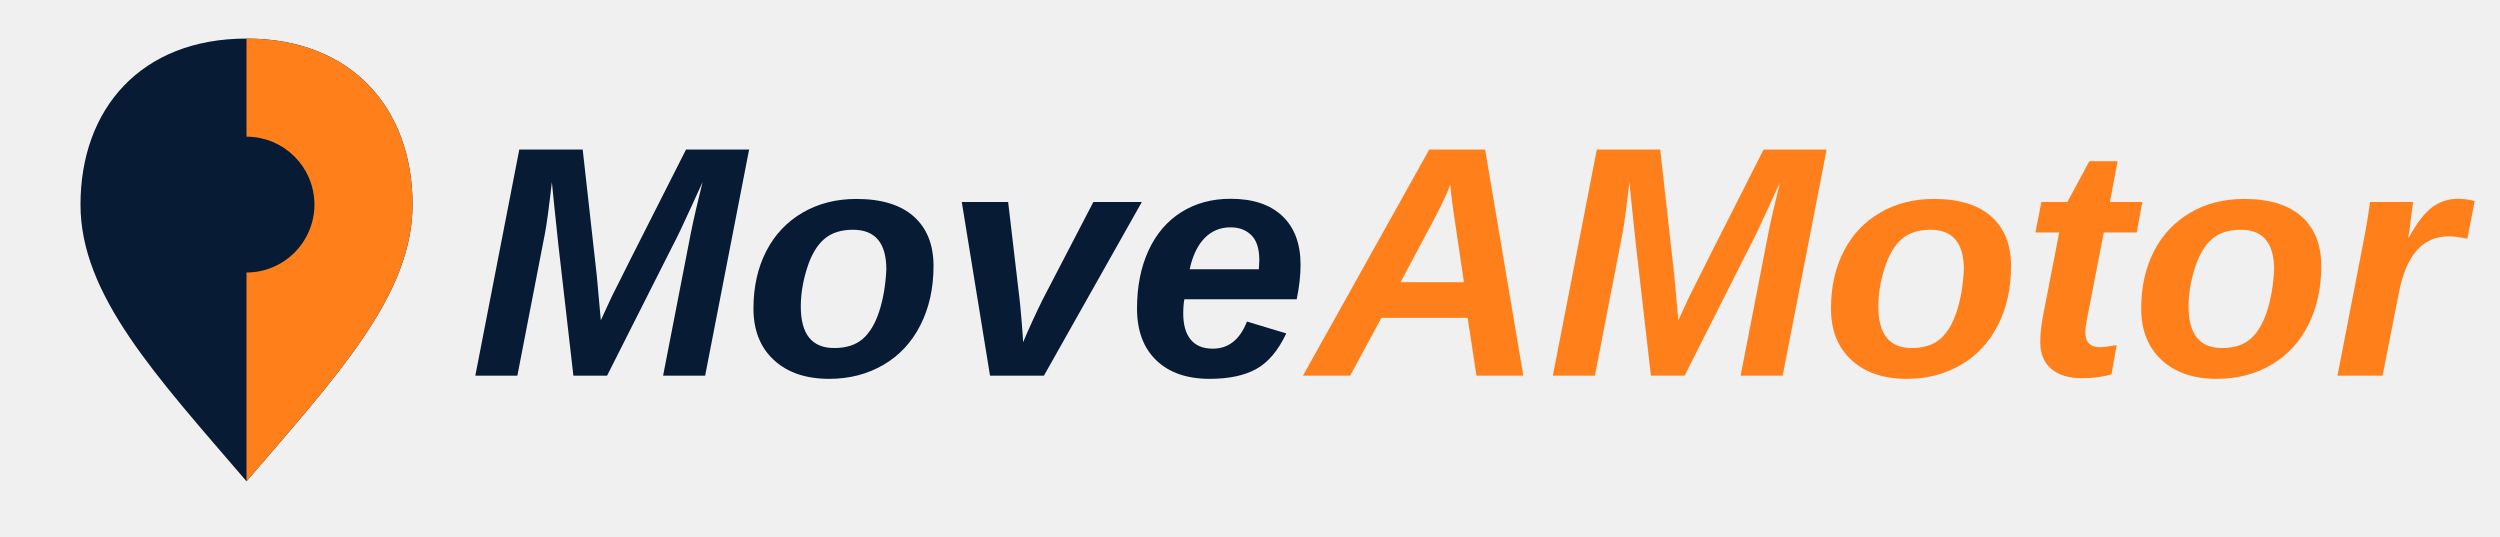
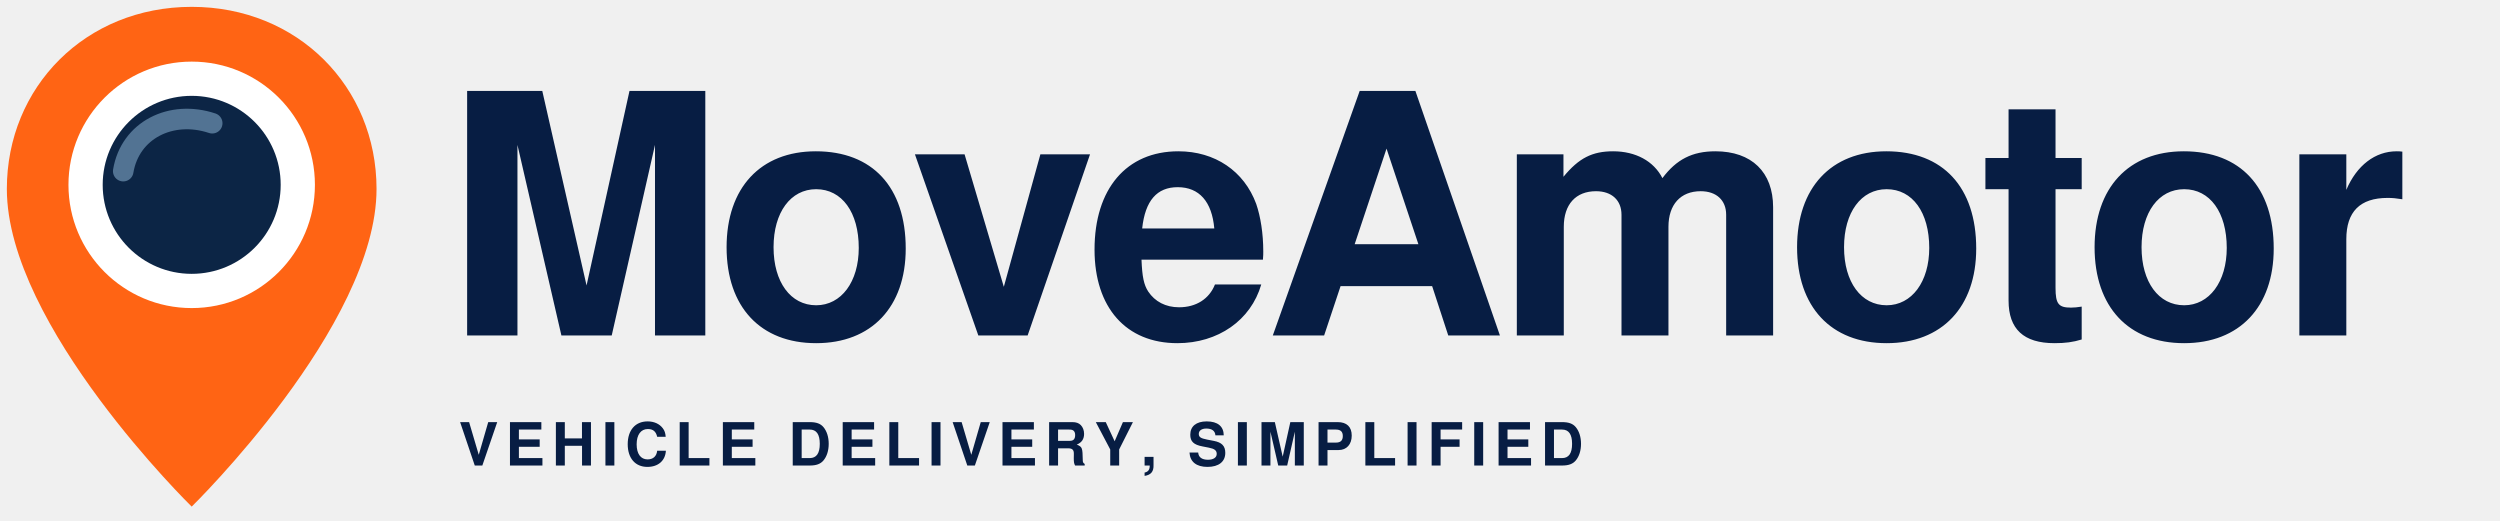
- <svg xmlns="http://www.w3.org/2000/svg" viewBox="0 0 372.7 80" role="img" aria-labelledby="title">
-   <g transform="translate(0 2) scale(.75)">
-     <defs>
-       <clipPath id="pin">
-         <path d="M49 5C28 5 16 19 16 38c0 18 15 34 33 55 18-21 33-37 33-55C82 19 70 5 49 5Z" />
-       </clipPath>
-     </defs>
-     <path d="M49 5C28 5 16 19 16 38c0 18 15 34 33 55 18-21 33-37 33-55C82 19 70 5 49 5Z" fill="#081b35" />
-     <path d="M49 5h40v91H49Z" fill="#ff801a" clip-path="url(#pin)" />
-     <circle cx="49" cy="38" r="12" fill="#081b35" stroke="#081b35" stroke-width="3" />
-   </g>
-   <g transform="translate(70 56) scale(0.02392578 -0.02392578)">
-     <path d="M1206 0 1378 884Q1404 1014 1452 1206L1383 1055Q1304 881 1269 816L857 0H647L553 819Q522 1110 513 1206Q485 962 470 887L298 0H36L310 1409H705L793 621L818 345Q854 425 885.0 490.0Q916 555 1349 1409H1742L1468 0Z" transform="translate(0 0)" fill="#081b35" />
-     <path d="M1185 683Q1185 476 1103.5 315.0Q1022 154 872.5 67.0Q723 -20 535 -20Q317 -20 190.0 97.5Q63 215 63 419Q63 620 142.5 775.0Q222 930 369.0 1015.5Q516 1101 704 1101Q939 1101 1062.0 991.5Q1185 882 1185 683ZM891 662Q891 909 683 909Q569 909 501.5 849.0Q434 789 396.0 666.5Q358 544 358 431Q358 172 566 172Q678 172 743.5 228.5Q809 285 846.5 400.0Q884 515 891 662Z" transform="translate(1706 0)" fill="#081b35" />
-     <path d="M622 0H286L110 1082H399L470 477Q474 447 483.0 339.0Q492 231 492 208Q553 351 614 474L930 1082H1232Z" transform="translate(2957 0)" fill="#081b35" />
-     <path d="M358 476Q351 438 351 387Q351 281 397.5 224.5Q444 168 535 168Q682 168 748 337L993 263Q918 104 807.0 42.0Q696 -20 516 -20Q303 -20 183.0 95.5Q63 211 63 418Q63 625 135.0 780.5Q207 936 339.5 1019.0Q472 1102 646 1102Q855 1102 968.5 994.5Q1082 887 1082 691Q1082 592 1058 476ZM822 663 825 719Q825 826 775.5 875.0Q726 924 646 924Q550 924 484.5 857.5Q419 791 391 663Z" transform="translate(4096 0)" fill="#081b35" />
-     <path d="M1039 0 984 360H447L252 0H-42L745 1409H1093L1331 0ZM876 1192Q855 1128 778 980L566 582H961L894 1034Q876 1169 876 1192Z" transform="translate(5235 0)" fill="#ff801a" />
-     <path d="M1206 0 1378 884Q1404 1014 1452 1206L1383 1055Q1304 881 1269 816L857 0H647L553 819Q522 1110 513 1206Q485 962 470 887L298 0H36L310 1409H705L793 621L818 345Q854 425 885.0 490.0Q916 555 1349 1409H1742L1468 0Z" transform="translate(6714 0)" fill="#ff801a" />
-     <path d="M1185 683Q1185 476 1103.5 315.0Q1022 154 872.5 67.0Q723 -20 535 -20Q317 -20 190.0 97.5Q63 215 63 419Q63 620 142.5 775.0Q222 930 369.0 1015.5Q516 1101 704 1101Q939 1101 1062.0 991.5Q1185 882 1185 683ZM891 662Q891 909 683 909Q569 909 501.5 849.0Q434 789 396.0 666.5Q358 544 358 431Q358 172 566 172Q678 172 743.5 228.5Q809 285 846.5 400.0Q884 515 891 662Z" transform="translate(8420 0)" fill="#ff801a" />
-     <path d="M376 -16Q252 -16 184.0 42.5Q116 101 116 209Q116 280 132 366L234 892H86L123 1082H285L422 1336H598L550 1082H752L717 892H512L408 357Q397 301 397 268Q397 222 420.5 199.5Q444 177 484 177Q516 177 592 190L560 8Q479 -16 376 -16Z" transform="translate(9671 0)" fill="#ff801a" />
-     <path d="M1185 683Q1185 476 1103.5 315.0Q1022 154 872.5 67.0Q723 -20 535 -20Q317 -20 190.0 97.5Q63 215 63 419Q63 620 142.5 775.0Q222 930 369.0 1015.5Q516 1101 704 1101Q939 1101 1062.0 991.5Q1185 882 1185 683ZM891 662Q891 909 683 909Q569 909 501.5 849.0Q434 789 396.0 666.5Q358 544 358 431Q358 172 566 172Q678 172 743.5 228.5Q809 285 846.5 400.0Q884 515 891 662Z" transform="translate(10353 0)" fill="#ff801a" />
-     <path d="M844 853Q775 868 730 868Q607 868 529.5 781.0Q452 694 417 514L316 0H35L196 830Q220 950 238 1082H506L484 910L476 861H480Q553 995 624.0 1048.5Q695 1102 787 1102Q834 1102 890 1088Z" transform="translate(11604 0)" fill="#ff801a" />
-   </g>
+ <svg xmlns="http://www.w3.org/2000/svg" viewBox="0 0 365.173 76" role="img" aria-label="MoveAmotor">
+   <path fill="#ff6414" d="M28 1C12.5 1 1 12.7 1 27.6c0 20 27 46.4 27 46.4s27-26.4 27-46.4C55 12.7 43.5 1 28 1Z" />
+   <circle cx="28" cy="27" r="18" fill="white" />
+   <circle cx="28" cy="27" r="13" fill="#0c2545" />
+   <path d="M18 25c1-6 7-9 13-7" fill="none" stroke="#527393" stroke-width="3" stroke-linecap="round" />
+   <path fill="#071d43" d="M75.584 21.168 82.003 49.0H89.353L95.674 21.168V49.0H103.024V13.279H91.95L85.678 41.699L79.21 13.279H68.234V49.0H75.584ZM119.166 22.099C111.081 22.099 106.132 27.44 106.132 36.113C106.132 44.835 111.081 50.127 119.215 50.127C127.3 50.127 132.298 44.835 132.298 36.309C132.298 27.342 127.447 22.099 119.166 22.099ZM119.215 27.636C122.988 27.636 125.438 31.017 125.438 36.211C125.438 41.16 122.89 44.59 119.215 44.59C115.491 44.59 112.992 41.209 112.992 36.113C112.992 31.017 115.491 27.636 119.215 27.636ZM150.106 49.0 159.22 22.54H151.968L146.627 41.895L140.894 22.54H133.642L142.903 49.0ZM184.476 37.926C184.525 37.338 184.525 37.093 184.525 36.75C184.525 34.104 184.133 31.654 183.496 29.792C181.732 24.99 177.469 22.099 172.128 22.099C164.533 22.099 159.878 27.587 159.878 36.456C159.878 44.933 164.484 50.127 171.981 50.127C177.91 50.127 182.712 46.795 184.231 41.552H177.469C176.636 43.659 174.725 44.884 172.226 44.884C170.266 44.884 168.698 44.051 167.718 42.581C167.081 41.601 166.836 40.425 166.738 37.926ZM166.836 33.369C167.277 29.302 168.992 27.342 172.03 27.342C175.166 27.342 177.028 29.449 177.371 33.369ZM209.193 41.797 211.545 49.0H219.091L206.743 13.279H198.609L185.918 49.0H193.415L195.816 41.797ZM207.184 35.672H197.874L202.529 21.707ZM221.562 22.54V49.0H228.422V33.124C228.422 29.841 230.186 27.93 233.126 27.93C235.429 27.93 236.85 29.253 236.85 31.36V49.0H243.71V33.124C243.71 29.89 245.474 27.93 248.414 27.93C250.717 27.93 252.138 29.253 252.138 31.36V49.0H258.998V30.282C258.998 25.137 255.862 22.099 250.57 22.099C247.189 22.099 244.886 23.275 242.828 26.019C241.554 23.52 238.908 22.099 235.625 22.099C232.587 22.099 230.627 23.079 228.373 25.823V22.54ZM275.532 22.099C267.447 22.099 262.498 27.44 262.498 36.113C262.498 44.835 267.447 50.127 275.581 50.127C283.666 50.127 288.664 44.835 288.664 36.309C288.664 27.342 283.813 22.099 275.532 22.099ZM275.581 27.636C279.354 27.636 281.804 31.017 281.804 36.211C281.804 41.16 279.256 44.59 275.581 44.59C271.857 44.59 269.358 41.209 269.358 36.113C269.358 31.017 271.857 27.636 275.581 27.636ZM304.071 23.079H300.249V15.974H293.389V23.079H290.008V27.636H293.389V43.904C293.389 48.069 295.594 50.127 300.102 50.127C301.67 50.127 302.797 49.98 304.071 49.588V44.786C303.385 44.884 303.042 44.933 302.503 44.933C300.69 44.933 300.249 44.394 300.249 42.042V27.636H304.071ZM318.988 22.099C310.903 22.099 305.954 27.44 305.954 36.113C305.954 44.835 310.903 50.127 319.037 50.127C327.122 50.127 332.12 44.835 332.12 36.309C332.12 27.342 327.269 22.099 318.988 22.099ZM319.037 27.636C322.81 27.636 325.26 31.017 325.26 36.211C325.26 41.16 322.712 44.59 319.037 44.59C315.313 44.59 312.814 41.209 312.814 36.113C312.814 31.017 315.313 27.636 319.037 27.636ZM335.865 22.54V49.0H342.725V34.937C342.725 30.919 344.734 28.91 348.752 28.91C349.487 28.91 349.977 28.959 350.908 29.106V22.148C350.516 22.099 350.369 22.099 350.075 22.099C346.939 22.099 344.244 24.157 342.725 27.734V22.54Z" />
+   <path fill="#071d43" d="M70.454 68.0 72.629 61.658H71.315L69.932 66.434L68.522 61.658H67.209L69.349 68.0Z M75.795 65.268H78.831V64.181H75.795V62.745H79.075V61.658H74.49V68.0H79.232V66.912H75.795Z M85.017 65.12V68.0H86.322V61.658H85.008V64.033H82.502V61.658H81.197V68.0H82.502V65.12Z M89.74 61.658H88.435V68.0H89.74Z M97.239 63.807C97.196 63.258 97.083 62.91 96.813 62.554C96.326 61.91 95.543 61.553 94.594 61.553C92.802 61.553 91.689 62.832 91.689 64.885C91.689 66.93 92.793 68.2 94.56 68.2C96.143 68.2 97.187 67.287 97.265 65.834H95.995C95.908 66.643 95.403 67.104 94.594 67.104C93.585 67.104 92.994 66.286 92.994 64.903C92.994 63.502 93.611 62.667 94.638 62.667C95.395 62.667 95.821 63.032 95.995 63.807Z M100.588 61.658H99.283V68.0H103.624V66.912H100.588Z M106.895 65.268H109.931V64.181H106.895V62.745H110.175V61.658H105.59V68.0H110.332V66.912H106.895Z  M115.794 68.0H118.274C119.239 68.0 119.848 67.774 120.283 67.26C120.779 66.669 121.049 65.816 121.049 64.825C121.049 63.841 120.779 62.989 120.283 62.389C119.848 61.875 119.248 61.658 118.274 61.658H115.794ZM117.099 66.912V62.745H118.274C119.257 62.745 119.744 63.432 119.744 64.833C119.744 66.225 119.257 66.912 118.274 66.912Z M124.398 65.268H127.434V64.181H124.398V62.745H127.678V61.658H123.093V68.0H127.835V66.912H124.398Z M131.21 61.658H129.905V68.0H134.246V66.912H131.21Z M137.377 61.658H136.072V68.0H137.377Z M142.397 68.0 144.572 61.658H143.258L141.875 66.434L140.465 61.658H139.152L141.292 68.0Z M147.738 65.268H150.774V64.181H147.738V62.745H151.018V61.658H146.433V68.0H151.175V66.912H147.738Z M154.55 65.486H156.046C156.612 65.486 156.855 65.712 156.855 66.234V66.495C156.847 66.66 156.847 66.817 156.847 66.912C156.847 67.513 156.881 67.695 157.038 68.0H158.439V67.765C158.239 67.652 158.16 67.522 158.16 67.243C158.125 65.373 158.091 65.286 157.282 64.938C157.995 64.659 158.352 64.146 158.352 63.372C158.352 62.867 158.178 62.406 157.873 62.093C157.586 61.797 157.186 61.658 156.646 61.658H153.245V68.0H154.55ZM154.55 64.398V62.745H156.124C156.499 62.745 156.646 62.78 156.812 62.91C156.968 63.041 157.047 63.258 157.047 63.554C157.047 63.859 156.968 64.102 156.812 64.233C156.664 64.355 156.499 64.398 156.124 64.398Z M163.475 65.651 165.485 61.658H164.024L162.814 64.459L161.518 61.658H160.065L162.17 65.651V68.0H163.475Z M167.19 66.73V68.0H167.938C167.955 68.592 167.712 68.931 167.19 69.027V69.514C168.121 69.375 168.53 68.879 168.495 67.922V66.73Z  M178.751 63.589C178.742 62.275 177.864 61.553 176.263 61.553C174.74 61.553 173.862 62.267 173.862 63.502C173.862 64.485 174.358 64.964 175.645 65.207L176.533 65.381C177.403 65.547 177.725 65.79 177.725 66.303C177.725 66.834 177.237 67.156 176.446 67.156C175.558 67.156 175.062 66.782 175.019 66.103H173.749C173.827 67.461 174.758 68.2 176.376 68.2C178.012 68.2 178.977 67.443 178.977 66.147C178.977 65.146 178.473 64.624 177.298 64.398L176.306 64.207C175.376 64.024 175.106 63.841 175.106 63.38C175.106 62.902 175.523 62.597 176.202 62.597C177.029 62.597 177.49 62.945 177.533 63.589Z M182.126 61.658H180.821V68.0H182.126Z M185.571 63.058 186.711 68.0H188.016L189.138 63.058V68.0H190.443V61.658H188.477L187.363 66.704L186.215 61.658H184.266V68.0H185.571Z M193.905 65.738H195.532C196.698 65.738 197.446 64.912 197.446 63.624C197.446 62.354 196.724 61.658 195.401 61.658H192.6V68.0H193.905ZM193.905 64.65V62.745H195.123C195.819 62.745 196.141 63.05 196.141 63.694C196.141 64.346 195.819 64.65 195.123 64.65Z M200.743 61.658H199.438V68.0H203.779V66.912H200.743Z M206.911 61.658H205.606V68.0H206.911Z M210.425 65.268H213.2V64.181H210.425V62.745H213.574V61.658H209.12V68.0H210.425Z M216.645 61.658H215.34V68.0H216.645Z M220.203 65.268H223.239V64.181H220.203V62.745H223.483V61.658H218.898V68.0H223.639V66.912H220.203Z M225.683 68.0H228.163C229.128 68.0 229.737 67.774 230.172 67.26C230.668 66.669 230.938 65.816 230.938 64.825C230.938 63.841 230.668 62.989 230.172 62.389C229.737 61.875 229.137 61.658 228.163 61.658H225.683ZM226.988 66.912V62.745H228.163C229.146 62.745 229.633 63.432 229.633 64.833C229.633 66.225 229.146 66.912 228.163 66.912Z" />
</svg>
